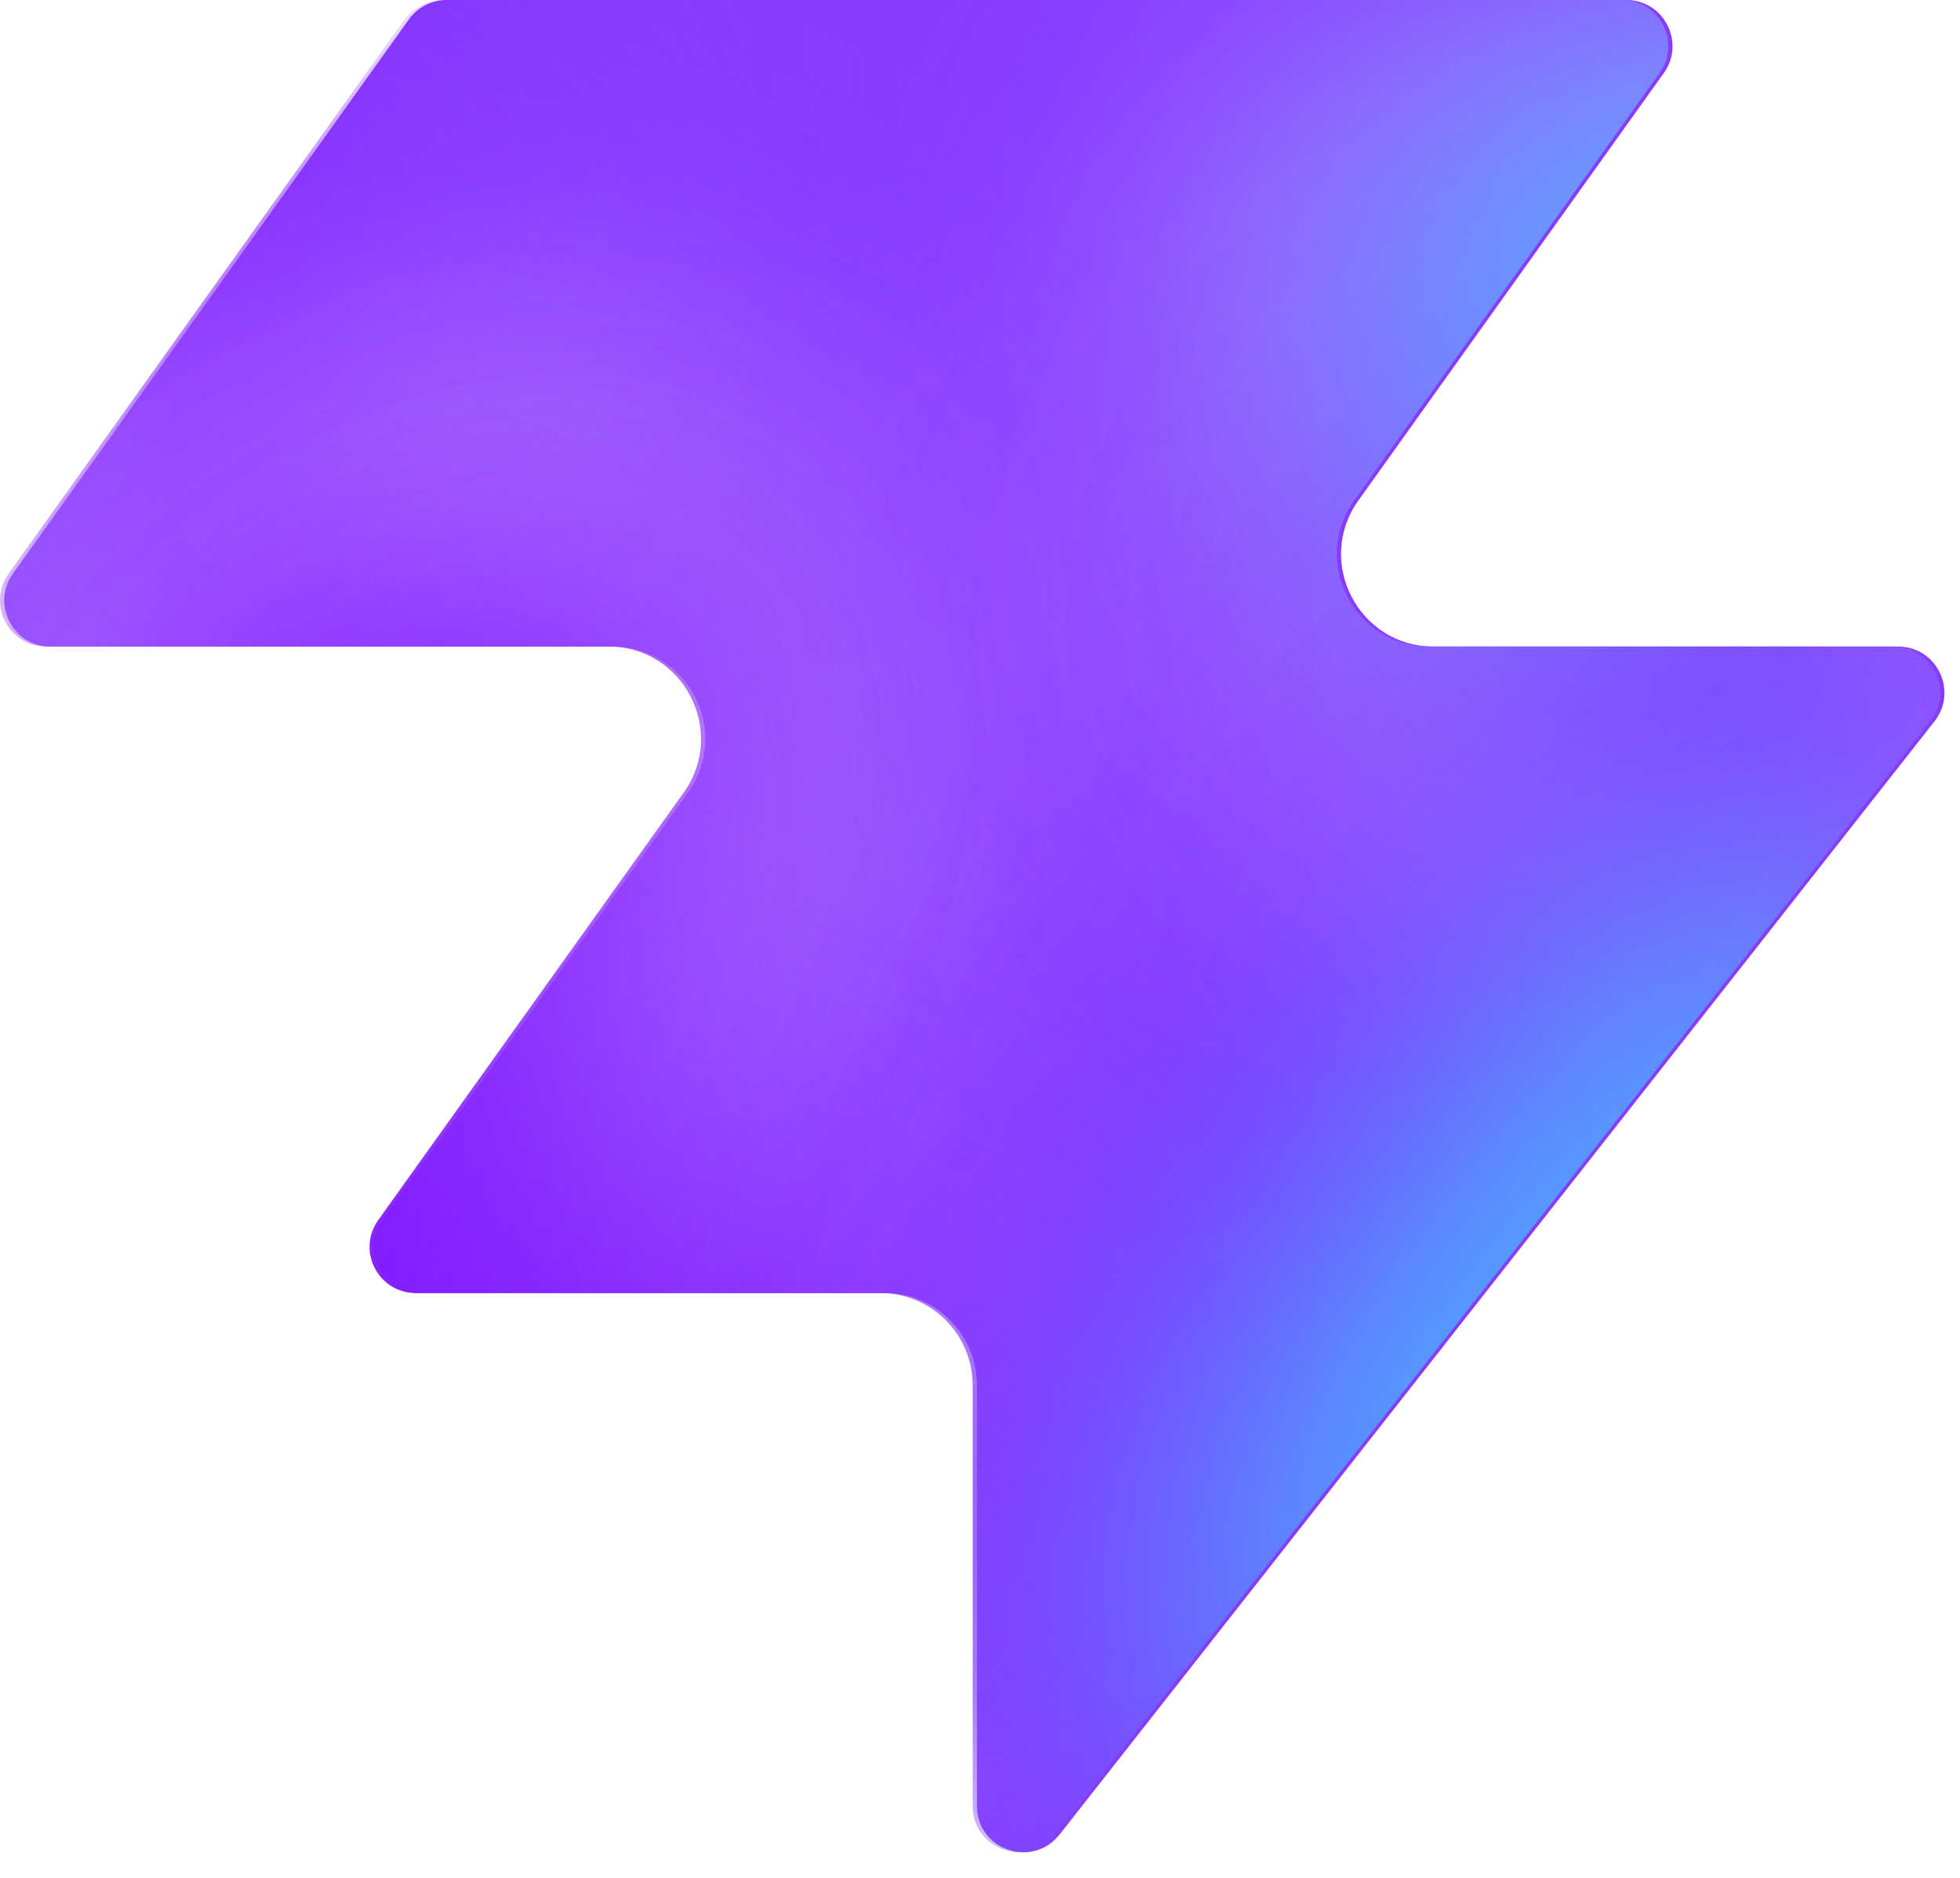
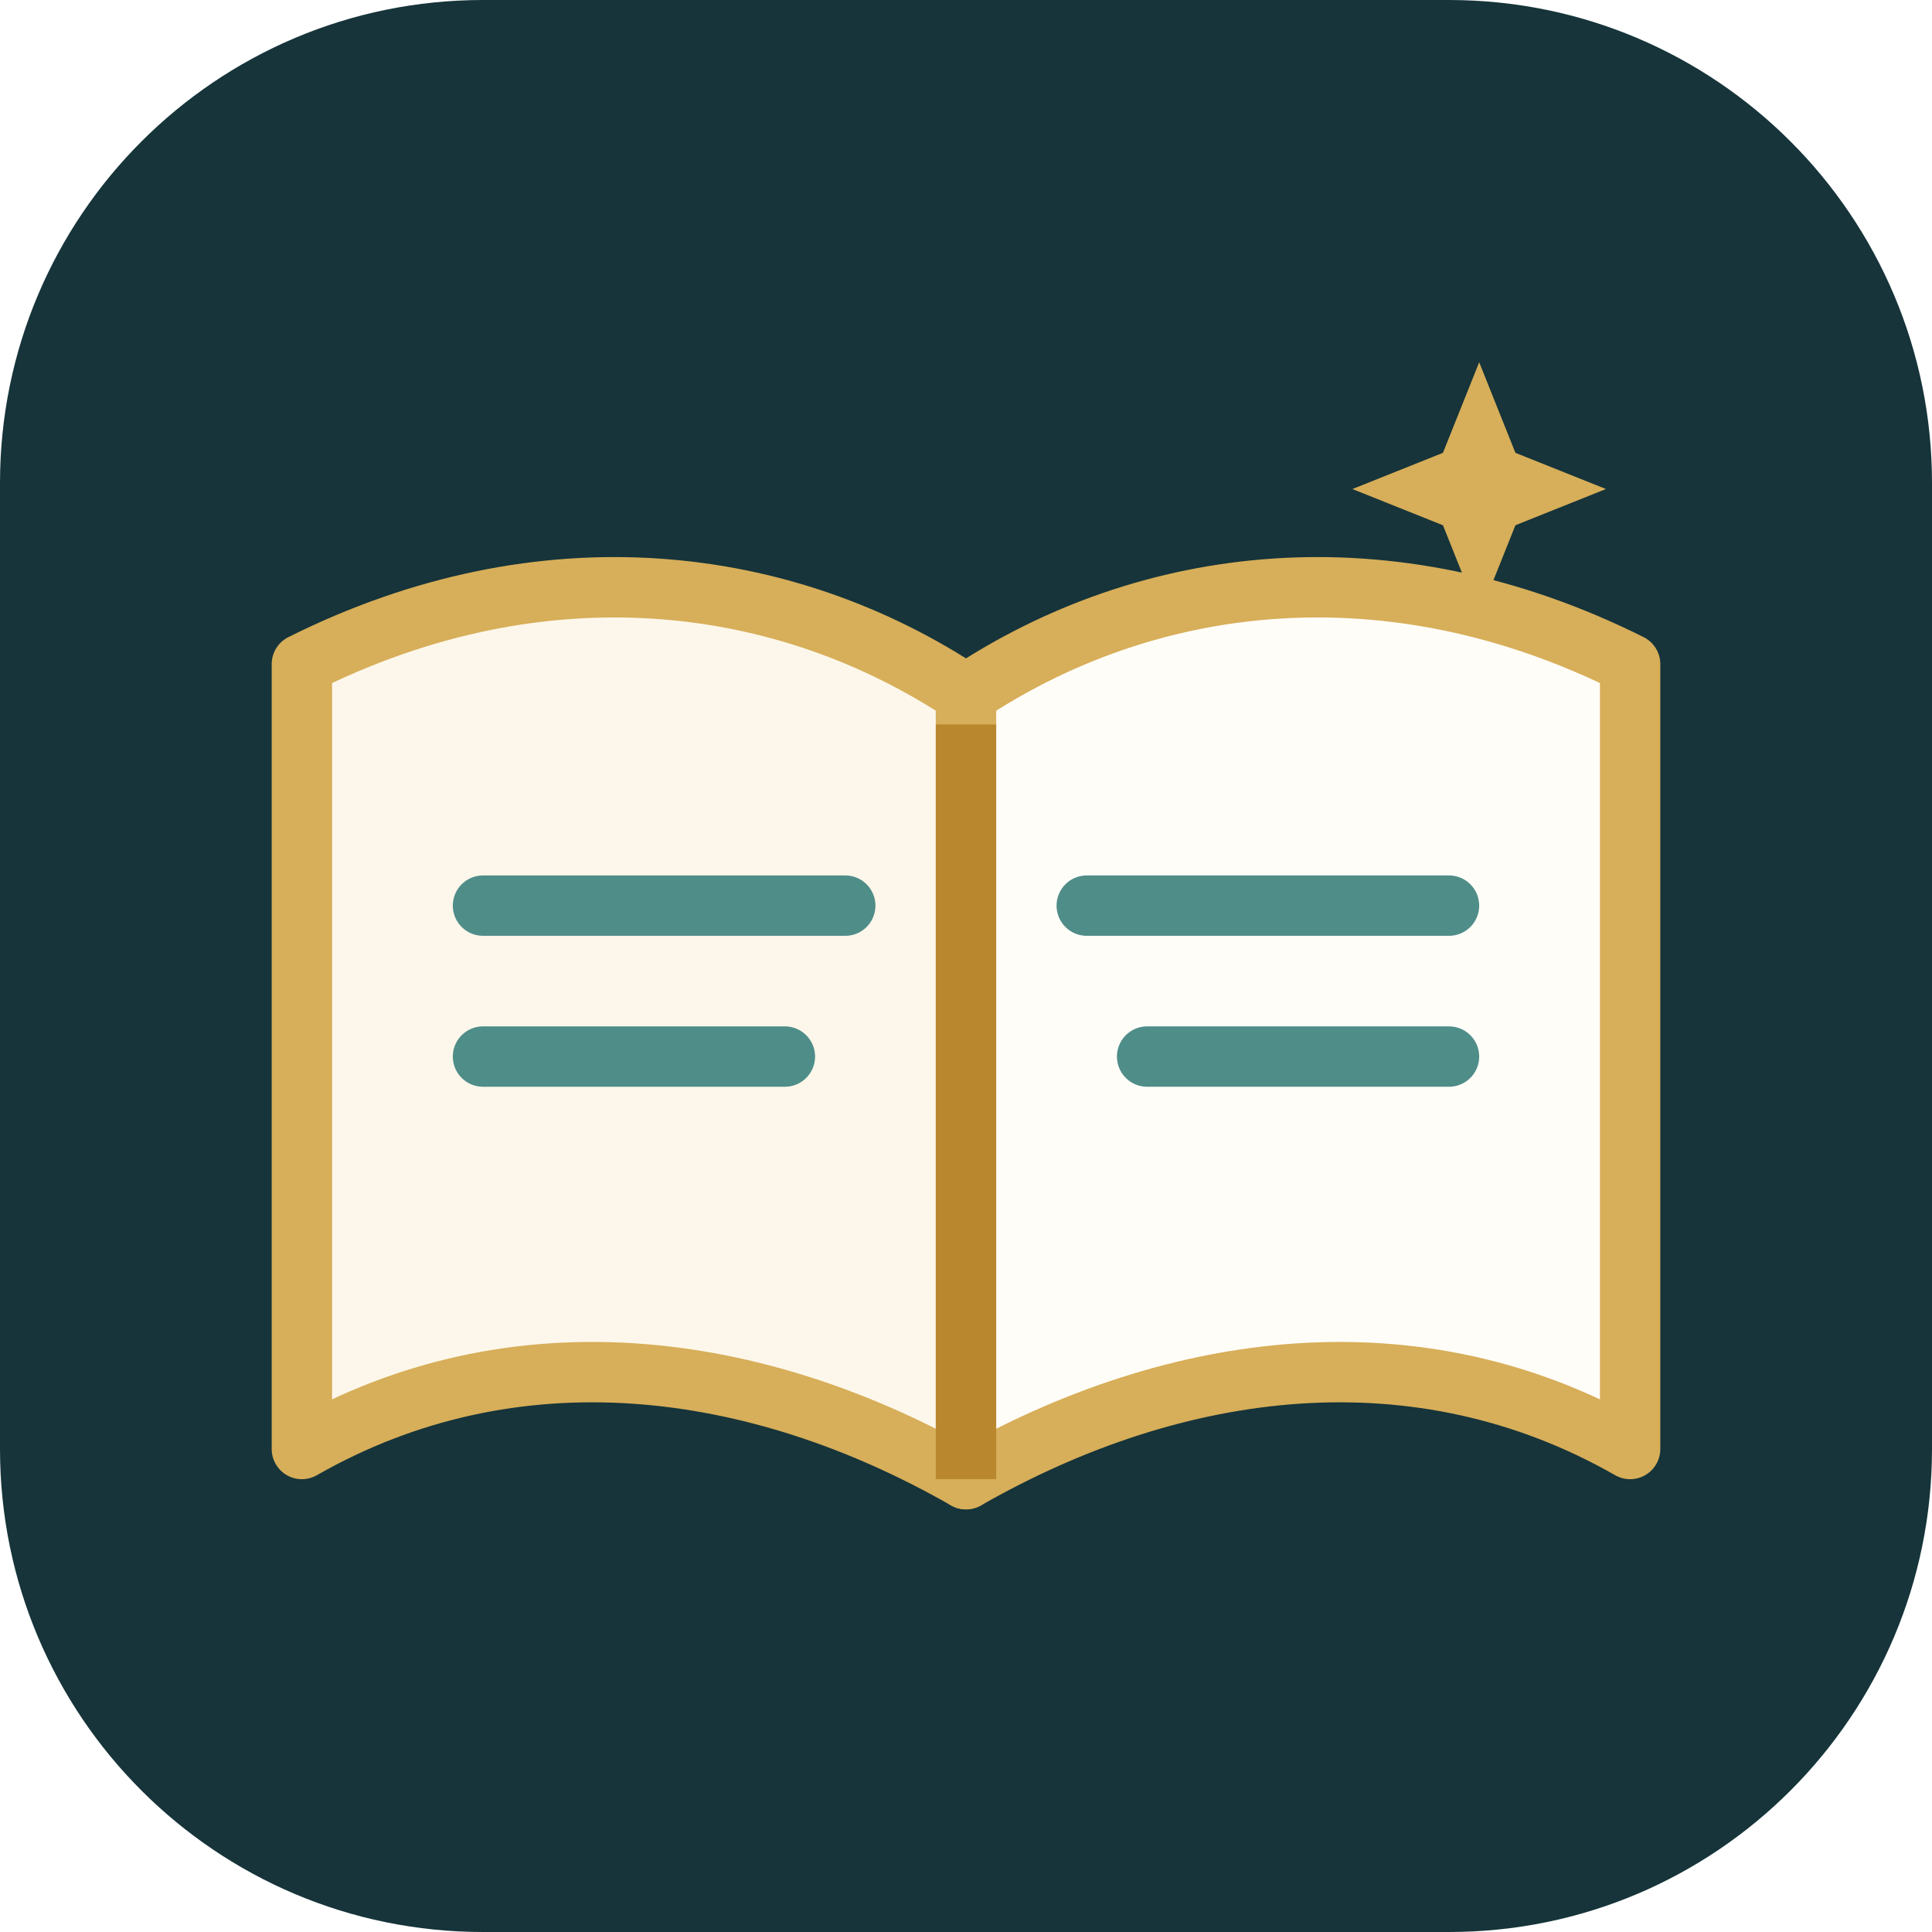
- <svg xmlns="http://www.w3.org/2000/svg" width="48" height="46" fill="none" viewBox="0 0 48 46">
-   <path fill="#863bff" d="M25.946 44.938c-.664.845-2.021.375-2.021-.698V33.937a2.26 2.26 0 0 0-2.262-2.262H10.287c-.92 0-1.456-1.04-.92-1.788l7.48-10.471c1.07-1.497 0-3.578-1.842-3.578H1.237c-.92 0-1.456-1.04-.92-1.788L10.013.474c.214-.297.556-.474.92-.474h28.894c.92 0 1.456 1.04.92 1.788l-7.48 10.471c-1.07 1.498 0 3.579 1.842 3.579h11.377c.943 0 1.473 1.088.89 1.83L25.947 44.94z" style="fill:#863bff;fill:color(display-p3 .525 .23 1);fill-opacity:1" />
-   <mask id="a" width="48" height="46" x="0" y="0" maskUnits="userSpaceOnUse" style="mask-type:alpha">
-     <path fill="#000" d="M25.842 44.938c-.664.844-2.021.375-2.021-.698V33.937a2.26 2.26 0 0 0-2.262-2.262H10.183c-.92 0-1.456-1.04-.92-1.788l7.48-10.471c1.07-1.498 0-3.579-1.842-3.579H1.133c-.92 0-1.456-1.04-.92-1.787L9.91.473c.214-.297.556-.474.92-.474h28.894c.92 0 1.456 1.04.92 1.788l-7.48 10.471c-1.07 1.498 0 3.578 1.842 3.578h11.377c.943 0 1.473 1.088.89 1.832L25.843 44.94z" style="fill:#000;fill-opacity:1" />
-   </mask>
-   <g mask="url(#a)">
-     <g filter="url(#b)">
-       <ellipse cx="5.508" cy="14.704" fill="#ede6ff" rx="5.508" ry="14.704" style="fill:#ede6ff;fill:color(display-p3 .927 .903 1);fill-opacity:1" transform="matrix(.00324 1 1 -.00324 -4.47 31.516)" />
-     </g>
-     <g filter="url(#c)">
-       <ellipse cx="10.399" cy="29.851" fill="#ede6ff" rx="10.399" ry="29.851" style="fill:#ede6ff;fill:color(display-p3 .927 .903 1);fill-opacity:1" transform="matrix(.00324 1 1 -.00324 -39.328 7.883)" />
-     </g>
-     <g filter="url(#d)">
-       <ellipse cx="5.508" cy="30.487" fill="#7e14ff" rx="5.508" ry="30.487" style="fill:#7e14ff;fill:color(display-p3 .492 .077 1);fill-opacity:1" transform="rotate(89.814 -25.913 -14.639)scale(1 -1)" />
-     </g>
-     <g filter="url(#e)">
-       <ellipse cx="5.508" cy="30.599" fill="#7e14ff" rx="5.508" ry="30.599" style="fill:#7e14ff;fill:color(display-p3 .492 .077 1);fill-opacity:1" transform="rotate(89.814 -32.644 -3.334)scale(1 -1)" />
-     </g>
-     <g filter="url(#f)">
-       <ellipse cx="5.508" cy="30.599" fill="#7e14ff" rx="5.508" ry="30.599" style="fill:#7e14ff;fill:color(display-p3 .492 .077 1);fill-opacity:1" transform="matrix(.00324 1 1 -.00324 -34.34 30.47)" />
-     </g>
-     <g filter="url(#g)">
-       <ellipse cx="14.072" cy="22.078" fill="#ede6ff" rx="14.072" ry="22.078" style="fill:#ede6ff;fill:color(display-p3 .927 .903 1);fill-opacity:1" transform="rotate(93.35 24.506 48.493)scale(-1 1)" />
-     </g>
-     <g filter="url(#h)">
-       <ellipse cx="3.47" cy="21.501" fill="#7e14ff" rx="3.47" ry="21.501" style="fill:#7e14ff;fill:color(display-p3 .492 .077 1);fill-opacity:1" transform="rotate(89.009 28.708 47.59)scale(-1 1)" />
-     </g>
-     <g filter="url(#i)">
-       <ellipse cx="3.47" cy="21.501" fill="#7e14ff" rx="3.47" ry="21.501" style="fill:#7e14ff;fill:color(display-p3 .492 .077 1);fill-opacity:1" transform="rotate(89.009 28.708 47.59)scale(-1 1)" />
-     </g>
-     <g filter="url(#j)">
-       <ellipse cx=".387" cy="8.972" fill="#7e14ff" rx="4.407" ry="29.108" style="fill:#7e14ff;fill:color(display-p3 .492 .077 1);fill-opacity:1" transform="rotate(39.51 .387 8.972)" />
-     </g>
-     <g filter="url(#k)">
-       <ellipse cx="47.523" cy="-6.092" fill="#7e14ff" rx="4.407" ry="29.108" style="fill:#7e14ff;fill:color(display-p3 .492 .077 1);fill-opacity:1" transform="rotate(37.892 47.523 -6.092)" />
-     </g>
-     <g filter="url(#l)">
-       <ellipse cx="41.412" cy="6.333" fill="#47bfff" rx="5.971" ry="9.665" style="fill:#47bfff;fill:color(display-p3 .28 .748 1);fill-opacity:1" transform="rotate(37.892 41.412 6.333)" />
-     </g>
-     <g filter="url(#m)">
-       <ellipse cx="-1.879" cy="38.332" fill="#7e14ff" rx="4.407" ry="29.108" style="fill:#7e14ff;fill:color(display-p3 .492 .077 1);fill-opacity:1" transform="rotate(37.892 -1.88 38.332)" />
-     </g>
-     <g filter="url(#n)">
-       <ellipse cx="-1.879" cy="38.332" fill="#7e14ff" rx="4.407" ry="29.108" style="fill:#7e14ff;fill:color(display-p3 .492 .077 1);fill-opacity:1" transform="rotate(37.892 -1.88 38.332)" />
-     </g>
-     <g filter="url(#o)">
-       <ellipse cx="35.651" cy="29.907" fill="#7e14ff" rx="4.407" ry="29.108" style="fill:#7e14ff;fill:color(display-p3 .492 .077 1);fill-opacity:1" transform="rotate(37.892 35.651 29.907)" />
-     </g>
-     <g filter="url(#p)">
-       <ellipse cx="38.418" cy="32.4" fill="#47bfff" rx="5.971" ry="15.297" style="fill:#47bfff;fill:color(display-p3 .28 .748 1);fill-opacity:1" transform="rotate(37.892 38.418 32.4)" />
-     </g>
-   </g>
-   <defs>
-     <filter id="b" width="60.045" height="41.654" x="-19.77" y="16.149" color-interpolation-filters="sRGB" filterUnits="userSpaceOnUse">
-       <feFlood flood-opacity="0" result="BackgroundImageFix" />
-       <feBlend in="SourceGraphic" in2="BackgroundImageFix" result="shape" />
-       <feGaussianBlur result="effect1_foregroundBlur_2002_17158" stdDeviation="7.659" />
-     </filter>
-     <filter id="c" width="90.34" height="51.437" x="-54.613" y="-7.533" color-interpolation-filters="sRGB" filterUnits="userSpaceOnUse">
-       <feFlood flood-opacity="0" result="BackgroundImageFix" />
-       <feBlend in="SourceGraphic" in2="BackgroundImageFix" result="shape" />
-       <feGaussianBlur result="effect1_foregroundBlur_2002_17158" stdDeviation="7.659" />
-     </filter>
-     <filter id="d" width="79.355" height="29.4" x="-49.64" y="2.03" color-interpolation-filters="sRGB" filterUnits="userSpaceOnUse">
-       <feFlood flood-opacity="0" result="BackgroundImageFix" />
-       <feBlend in="SourceGraphic" in2="BackgroundImageFix" result="shape" />
-       <feGaussianBlur result="effect1_foregroundBlur_2002_17158" stdDeviation="4.596" />
-     </filter>
-     <filter id="e" width="79.579" height="29.4" x="-45.045" y="20.029" color-interpolation-filters="sRGB" filterUnits="userSpaceOnUse">
-       <feFlood flood-opacity="0" result="BackgroundImageFix" />
-       <feBlend in="SourceGraphic" in2="BackgroundImageFix" result="shape" />
-       <feGaussianBlur result="effect1_foregroundBlur_2002_17158" stdDeviation="4.596" />
-     </filter>
-     <filter id="f" width="79.579" height="29.4" x="-43.513" y="21.178" color-interpolation-filters="sRGB" filterUnits="userSpaceOnUse">
-       <feFlood flood-opacity="0" result="BackgroundImageFix" />
-       <feBlend in="SourceGraphic" in2="BackgroundImageFix" result="shape" />
-       <feGaussianBlur result="effect1_foregroundBlur_2002_17158" stdDeviation="4.596" />
-     </filter>
-     <filter id="g" width="74.749" height="58.852" x="15.756" y="-17.901" color-interpolation-filters="sRGB" filterUnits="userSpaceOnUse">
-       <feFlood flood-opacity="0" result="BackgroundImageFix" />
-       <feBlend in="SourceGraphic" in2="BackgroundImageFix" result="shape" />
-       <feGaussianBlur result="effect1_foregroundBlur_2002_17158" stdDeviation="7.659" />
-     </filter>
-     <filter id="h" width="61.377" height="25.362" x="23.548" y="2.284" color-interpolation-filters="sRGB" filterUnits="userSpaceOnUse">
-       <feFlood flood-opacity="0" result="BackgroundImageFix" />
-       <feBlend in="SourceGraphic" in2="BackgroundImageFix" result="shape" />
-       <feGaussianBlur result="effect1_foregroundBlur_2002_17158" stdDeviation="4.596" />
-     </filter>
-     <filter id="i" width="61.377" height="25.362" x="23.548" y="2.284" color-interpolation-filters="sRGB" filterUnits="userSpaceOnUse">
-       <feFlood flood-opacity="0" result="BackgroundImageFix" />
-       <feBlend in="SourceGraphic" in2="BackgroundImageFix" result="shape" />
-       <feGaussianBlur result="effect1_foregroundBlur_2002_17158" stdDeviation="4.596" />
-     </filter>
-     <filter id="j" width="56.045" height="63.649" x="-27.636" y="-22.853" color-interpolation-filters="sRGB" filterUnits="userSpaceOnUse">
-       <feFlood flood-opacity="0" result="BackgroundImageFix" />
-       <feBlend in="SourceGraphic" in2="BackgroundImageFix" result="shape" />
-       <feGaussianBlur result="effect1_foregroundBlur_2002_17158" stdDeviation="4.596" />
-     </filter>
-     <filter id="k" width="54.814" height="64.646" x="20.116" y="-38.415" color-interpolation-filters="sRGB" filterUnits="userSpaceOnUse">
-       <feFlood flood-opacity="0" result="BackgroundImageFix" />
-       <feBlend in="SourceGraphic" in2="BackgroundImageFix" result="shape" />
-       <feGaussianBlur result="effect1_foregroundBlur_2002_17158" stdDeviation="4.596" />
-     </filter>
-     <filter id="l" width="33.541" height="35.313" x="24.641" y="-11.323" color-interpolation-filters="sRGB" filterUnits="userSpaceOnUse">
-       <feFlood flood-opacity="0" result="BackgroundImageFix" />
-       <feBlend in="SourceGraphic" in2="BackgroundImageFix" result="shape" />
-       <feGaussianBlur result="effect1_foregroundBlur_2002_17158" stdDeviation="4.596" />
-     </filter>
-     <filter id="m" width="54.814" height="64.646" x="-29.286" y="6.009" color-interpolation-filters="sRGB" filterUnits="userSpaceOnUse">
-       <feFlood flood-opacity="0" result="BackgroundImageFix" />
-       <feBlend in="SourceGraphic" in2="BackgroundImageFix" result="shape" />
-       <feGaussianBlur result="effect1_foregroundBlur_2002_17158" stdDeviation="4.596" />
-     </filter>
-     <filter id="n" width="54.814" height="64.646" x="-29.286" y="6.009" color-interpolation-filters="sRGB" filterUnits="userSpaceOnUse">
-       <feFlood flood-opacity="0" result="BackgroundImageFix" />
-       <feBlend in="SourceGraphic" in2="BackgroundImageFix" result="shape" />
-       <feGaussianBlur result="effect1_foregroundBlur_2002_17158" stdDeviation="4.596" />
-     </filter>
-     <filter id="o" width="54.814" height="64.646" x="8.244" y="-2.416" color-interpolation-filters="sRGB" filterUnits="userSpaceOnUse">
-       <feFlood flood-opacity="0" result="BackgroundImageFix" />
-       <feBlend in="SourceGraphic" in2="BackgroundImageFix" result="shape" />
-       <feGaussianBlur result="effect1_foregroundBlur_2002_17158" stdDeviation="4.596" />
-     </filter>
-     <filter id="p" width="39.409" height="43.623" x="18.713" y="10.588" color-interpolation-filters="sRGB" filterUnits="userSpaceOnUse">
-       <feFlood flood-opacity="0" result="BackgroundImageFix" />
-       <feBlend in="SourceGraphic" in2="BackgroundImageFix" result="shape" />
-       <feGaussianBlur result="effect1_foregroundBlur_2002_17158" stdDeviation="4.596" />
-     </filter>
-   </defs>
+ <svg xmlns="http://www.w3.org/2000/svg" viewBox="0 0 64 64">
+   <rect width="64" height="64" rx="16" fill="#16343A" />
+   <path d="M10 22c8-4 16-3 22 1v26c-7-4-15-5-22-1V22Z" fill="#FCF7EA" stroke="#D7AE59" stroke-width="2" stroke-linejoin="round" />
+   <path d="M54 22c-8-4-16-3-22 1v26c7-4 15-5 22-1V22Z" fill="#FFFDF8" stroke="#D7AE59" stroke-width="2" stroke-linejoin="round" />
+   <path d="M32 24v25" stroke="#B8872E" stroke-width="2" />
+   <path d="M16 30h12M16 35h10M48 30H36M48 35H38" stroke="#4F8D89" stroke-width="2" stroke-linecap="round" />
+   <path d="m49 12 1.2 3 3 1.2-3 1.2-1.2 3-1.2-3-3-1.2 3-1.2Z" fill="#D7AE59" />
</svg>
